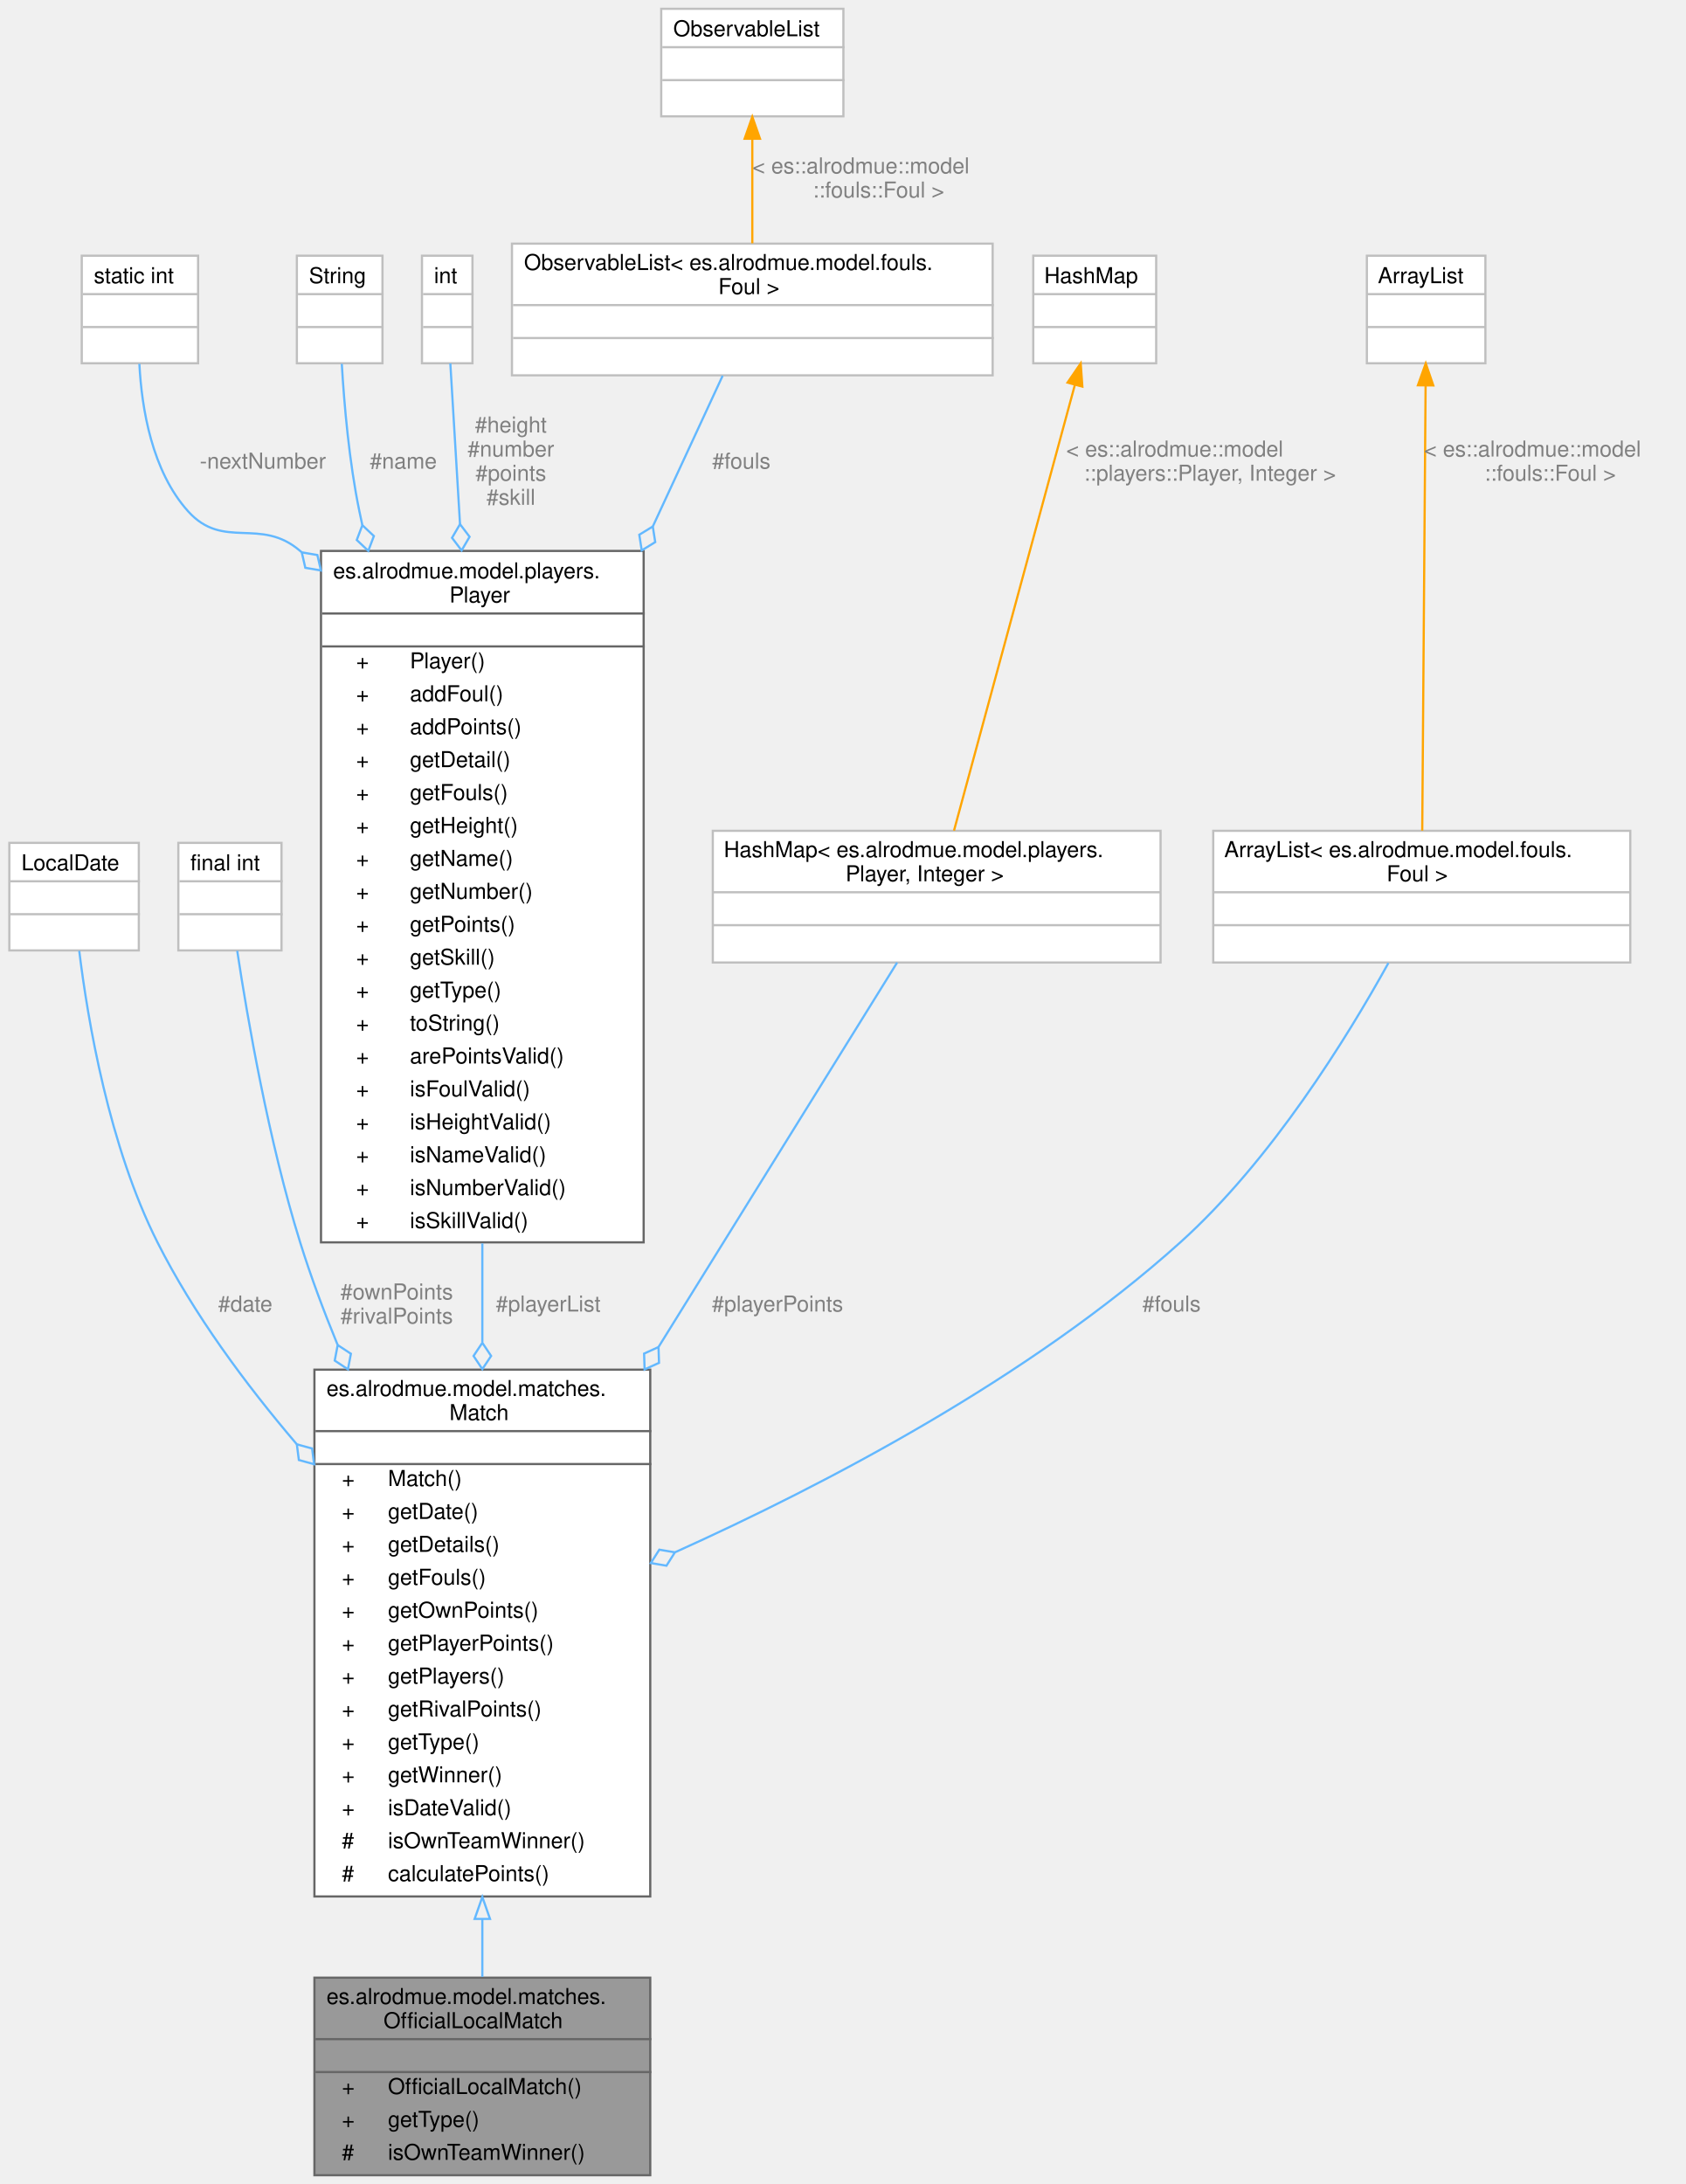
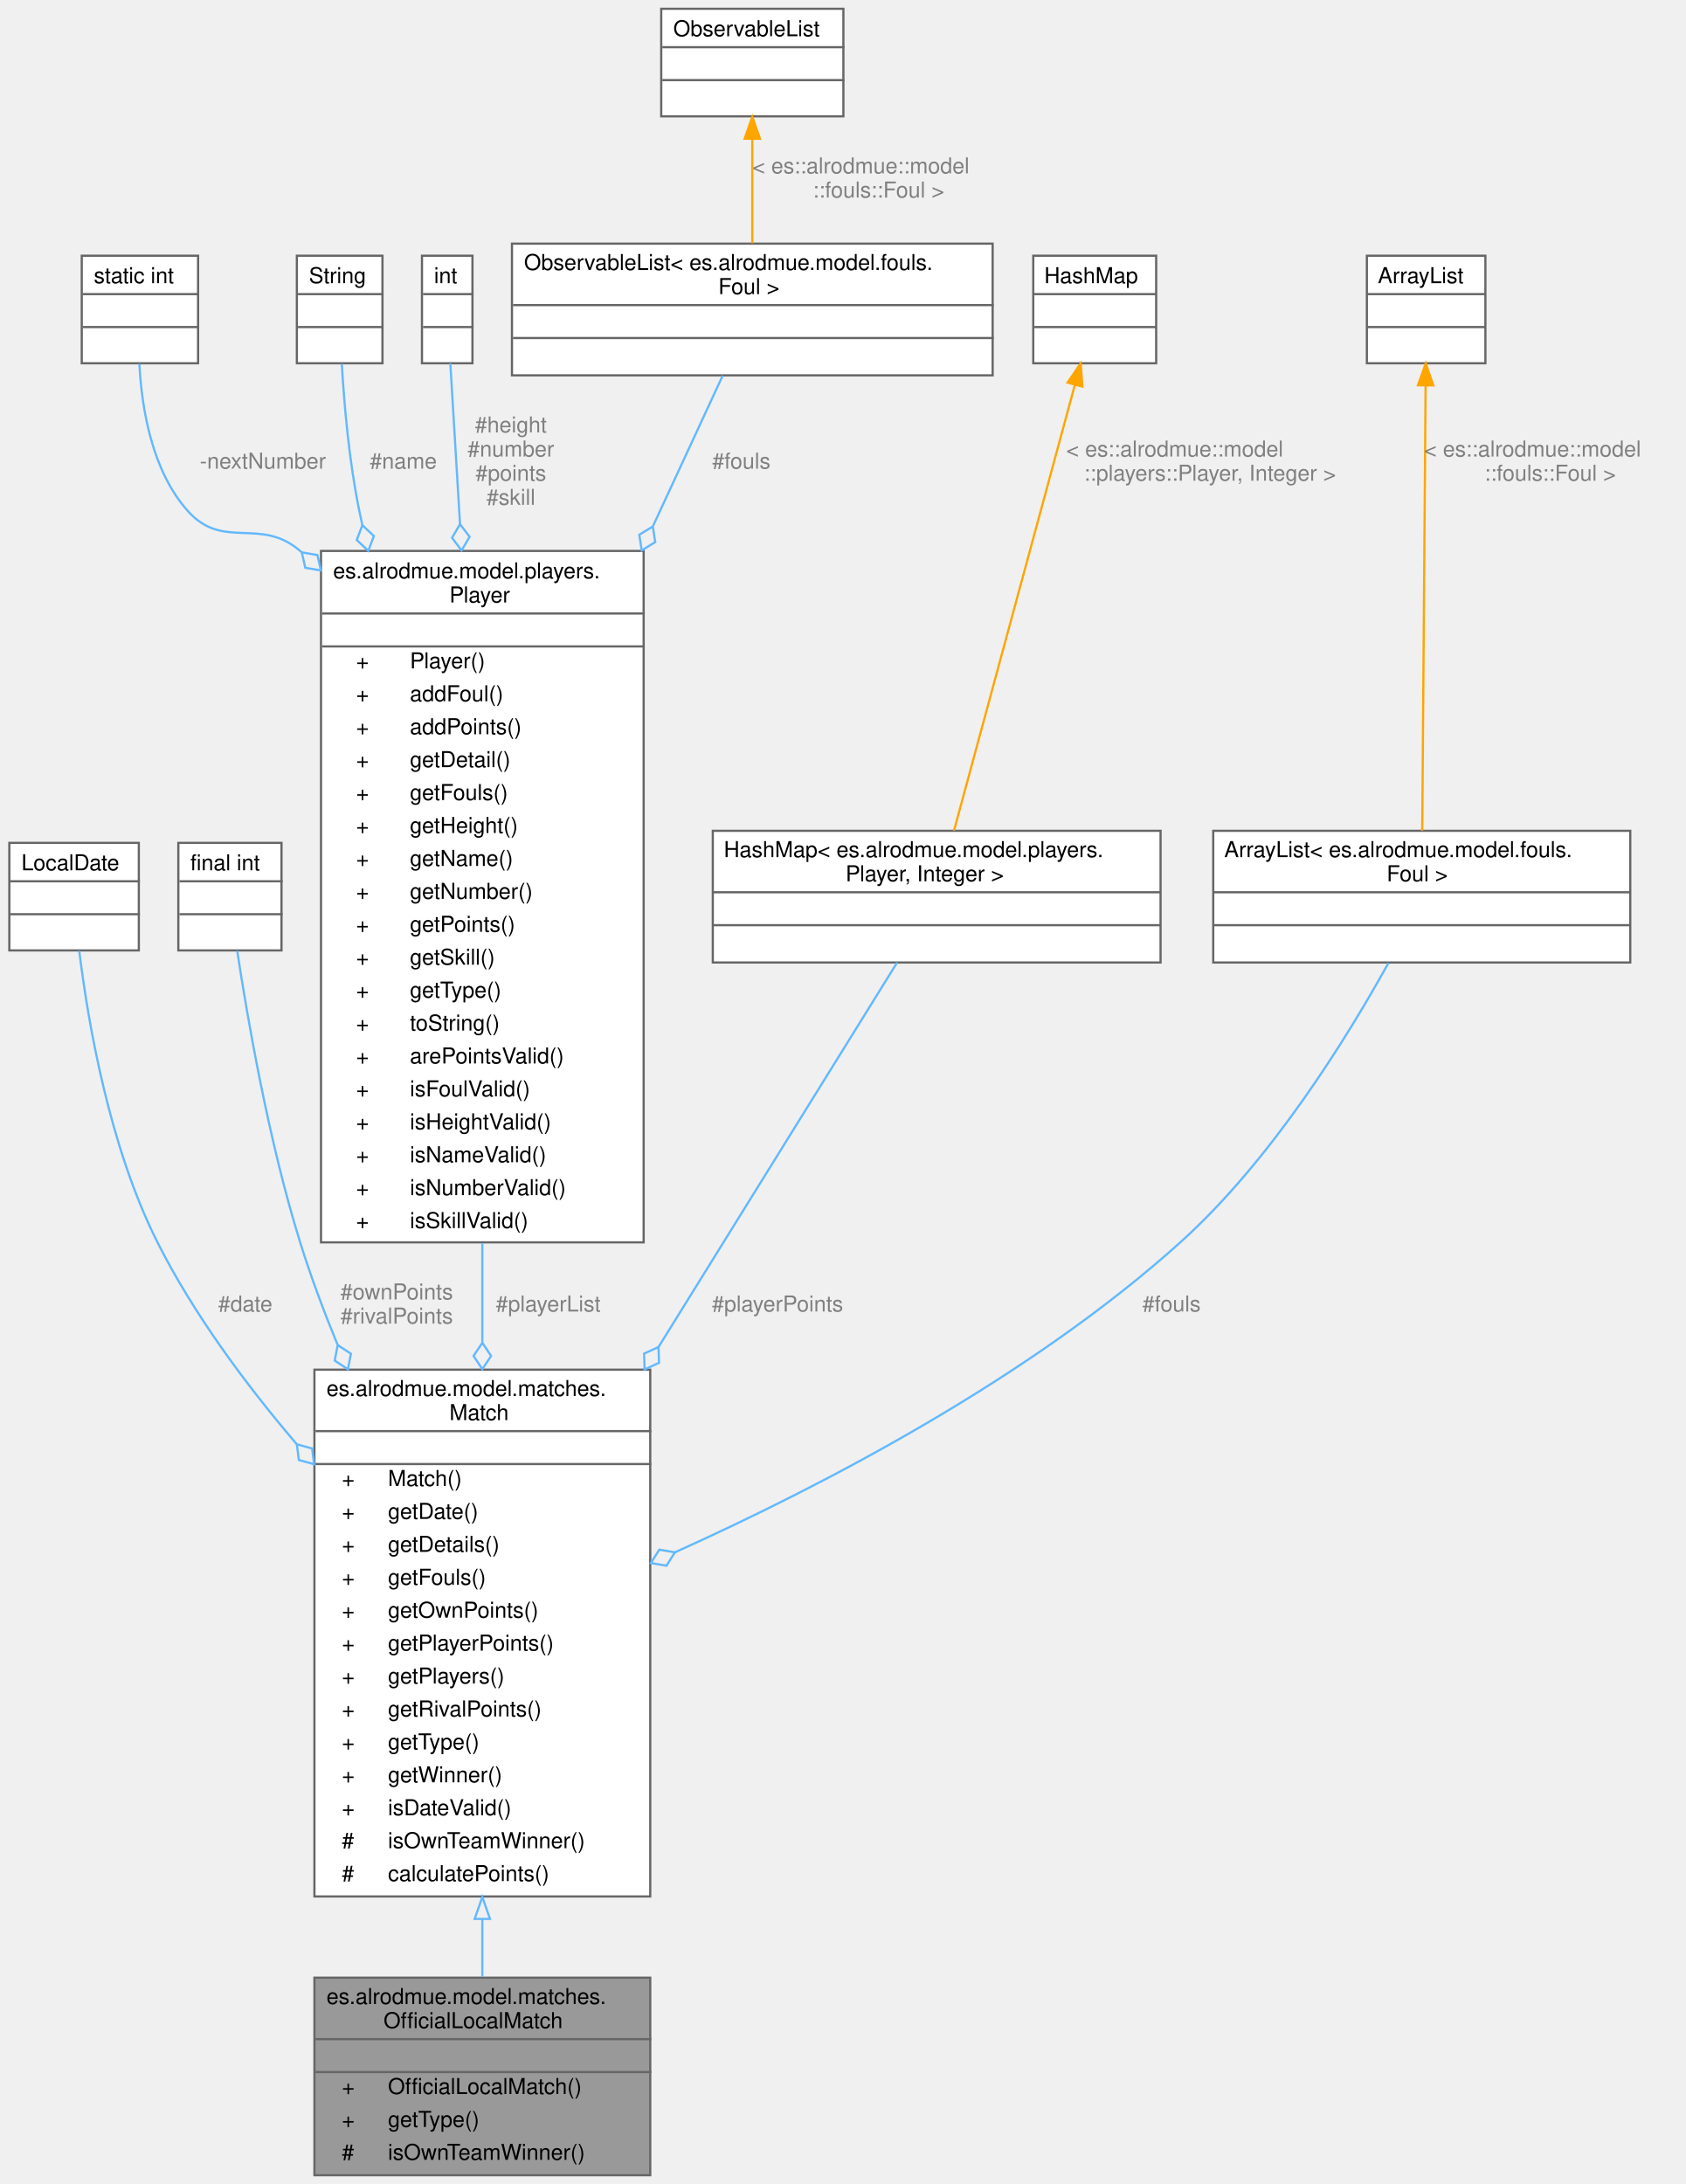
<svg xmlns="http://www.w3.org/2000/svg" xmlns:xlink="http://www.w3.org/1999/xlink" width="768pt" height="995pt" viewBox="0.00 0.00 767.50 995.00">
  <g id="graph0" class="graph" transform="scale(1 1) rotate(0) translate(4 991)">
    <g id="Node000001" class="node">
      <g id="a_Node000001">
        <a xlink:title=" ">
          <polygon fill="#999999" stroke="transparent" points="292,-90 139,-90 139,0 292,0 292,-90" />
          <text text-anchor="start" x="144.5" y="-78" font-family="Helvetica,sans-Serif" font-size="10.00">es.alrodmue.model.matches.</text>
          <text text-anchor="start" x="170.5" y="-67" font-family="Helvetica,sans-Serif" font-size="10.00">OfficialLocalMatch</text>
          <text text-anchor="start" x="214" y="-52" font-family="Helvetica,sans-Serif" font-size="10.00"> </text>
          <text text-anchor="start" x="151.5" y="-37" font-family="Helvetica,sans-Serif" font-size="10.00">+</text>
          <text text-anchor="start" x="172.5" y="-37" font-family="Helvetica,sans-Serif" font-size="10.00">OfficialLocalMatch()</text>
          <text text-anchor="start" x="151.5" y="-22" font-family="Helvetica,sans-Serif" font-size="10.00">+</text>
          <text text-anchor="start" x="172.5" y="-22" font-family="Helvetica,sans-Serif" font-size="10.00">getType()</text>
          <text text-anchor="start" x="151.5" y="-7" font-family="Helvetica,sans-Serif" font-size="10.00">#</text>
          <text text-anchor="start" x="172.5" y="-7" font-family="Helvetica,sans-Serif" font-size="10.00">isOwnTeamWinner()</text>
          <polygon fill="#666666" stroke="#666666" points="139.5,-62 139.5,-62 292.5,-62 292.5,-62 139.5,-62" />
          <polygon fill="#666666" stroke="#666666" points="139.5,-47 139.5,-47 292.5,-47 292.5,-47 139.5,-47" />
          <polygon fill="none" stroke="#666666" points="139,0 139,-90 292,-90 292,0 139,0" />
        </a>
      </g>
    </g>
    <g id="Node000002" class="node">
      <g id="a_Node000002">
        <a xlink:href="classes_1_1alrodmue_1_1model_1_1matches_1_1Match.xhtml" target="_top" xlink:title=" ">
          <polygon fill="white" stroke="transparent" points="292,-367 139,-367 139,-127 292,-127 292,-367" />
          <text text-anchor="start" x="144.5" y="-355" font-family="Helvetica,sans-Serif" font-size="10.00">es.alrodmue.model.matches.</text>
          <text text-anchor="start" x="200.5" y="-344" font-family="Helvetica,sans-Serif" font-size="10.00">Match</text>
          <text text-anchor="start" x="214" y="-329" font-family="Helvetica,sans-Serif" font-size="10.00"> </text>
          <text text-anchor="start" x="151.5" y="-314" font-family="Helvetica,sans-Serif" font-size="10.00">+</text>
          <text text-anchor="start" x="172.5" y="-314" font-family="Helvetica,sans-Serif" font-size="10.00">Match()</text>
          <text text-anchor="start" x="151.5" y="-299" font-family="Helvetica,sans-Serif" font-size="10.00">+</text>
          <text text-anchor="start" x="172.5" y="-299" font-family="Helvetica,sans-Serif" font-size="10.00">getDate()</text>
          <text text-anchor="start" x="151.5" y="-284" font-family="Helvetica,sans-Serif" font-size="10.00">+</text>
          <text text-anchor="start" x="172.5" y="-284" font-family="Helvetica,sans-Serif" font-size="10.00">getDetails()</text>
          <text text-anchor="start" x="151.5" y="-269" font-family="Helvetica,sans-Serif" font-size="10.00">+</text>
          <text text-anchor="start" x="172.5" y="-269" font-family="Helvetica,sans-Serif" font-size="10.00">getFouls()</text>
          <text text-anchor="start" x="151.5" y="-254" font-family="Helvetica,sans-Serif" font-size="10.00">+</text>
          <text text-anchor="start" x="172.5" y="-254" font-family="Helvetica,sans-Serif" font-size="10.00">getOwnPoints()</text>
          <text text-anchor="start" x="151.5" y="-239" font-family="Helvetica,sans-Serif" font-size="10.00">+</text>
          <text text-anchor="start" x="172.5" y="-239" font-family="Helvetica,sans-Serif" font-size="10.00">getPlayerPoints()</text>
          <text text-anchor="start" x="151.5" y="-224" font-family="Helvetica,sans-Serif" font-size="10.00">+</text>
          <text text-anchor="start" x="172.5" y="-224" font-family="Helvetica,sans-Serif" font-size="10.00">getPlayers()</text>
          <text text-anchor="start" x="151.5" y="-209" font-family="Helvetica,sans-Serif" font-size="10.00">+</text>
          <text text-anchor="start" x="172.5" y="-209" font-family="Helvetica,sans-Serif" font-size="10.00">getRivalPoints()</text>
          <text text-anchor="start" x="151.5" y="-194" font-family="Helvetica,sans-Serif" font-size="10.00">+</text>
          <text text-anchor="start" x="172.5" y="-194" font-family="Helvetica,sans-Serif" font-size="10.00">getType()</text>
          <text text-anchor="start" x="151.5" y="-179" font-family="Helvetica,sans-Serif" font-size="10.00">+</text>
          <text text-anchor="start" x="172.5" y="-179" font-family="Helvetica,sans-Serif" font-size="10.00">getWinner()</text>
          <text text-anchor="start" x="151.5" y="-164" font-family="Helvetica,sans-Serif" font-size="10.00">+</text>
          <text text-anchor="start" x="172.5" y="-164" font-family="Helvetica,sans-Serif" font-size="10.00">isDateValid()</text>
          <text text-anchor="start" x="151.5" y="-149" font-family="Helvetica,sans-Serif" font-size="10.00">#</text>
          <text text-anchor="start" x="172.5" y="-149" font-family="Helvetica,sans-Serif" font-size="10.00">isOwnTeamWinner()</text>
          <text text-anchor="start" x="151.5" y="-134" font-family="Helvetica,sans-Serif" font-size="10.00">#</text>
          <text text-anchor="start" x="172.5" y="-134" font-family="Helvetica,sans-Serif" font-size="10.00">calculatePoints()</text>
          <polygon fill="#666666" stroke="#666666" points="139.5,-339 139.5,-339 292.5,-339 292.5,-339 139.5,-339" />
          <polygon fill="#666666" stroke="#666666" points="139.5,-324 139.5,-324 292.5,-324 292.5,-324 139.5,-324" />
          <polygon fill="none" stroke="#666666" points="139,-127 139,-367 292,-367 292,-127 139,-127" />
        </a>
      </g>
    </g>
    <g id="edge1_Node000001_Node000002" class="edge">
      <g id="a_edge1_Node000001_Node000002">
        <a xlink:title=" ">
          <path fill="none" stroke="#63b8ff" d="M215.5,-116.62C215.5,-107.37 215.5,-98.5 215.5,-90.35" />
          <polygon fill="none" stroke="#63b8ff" points="212,-116.77 215.5,-126.77 219,-116.77 212,-116.77" />
        </a>
      </g>
    </g>
    <g id="Node000003" class="node">
      <g id="a_Node000003">
        <a xlink:title=" ">
          <polygon fill="white" stroke="transparent" points="59,-607 0,-607 0,-558 59,-558 59,-607" />
          <text text-anchor="start" x="5.5" y="-594.5" font-family="Helvetica,sans-Serif" font-size="10.00">LocalDate</text>
          <text text-anchor="start" x="28" y="-579.5" font-family="Helvetica,sans-Serif" font-size="10.00"> </text>
          <text text-anchor="start" x="28" y="-564.5" font-family="Helvetica,sans-Serif" font-size="10.00"> </text>
-           <polygon fill="#bfbfbf" stroke="#bfbfbf" points="0.5,-589.5 0.5,-589.5 59.5,-589.5 59.5,-589.5 0.5,-589.5" />
-           <polygon fill="#bfbfbf" stroke="#bfbfbf" points="0.5,-574.5 0.5,-574.5 59.5,-574.5 59.5,-574.5 0.5,-574.5" />
-           <polygon fill="none" stroke="#bfbfbf" points="0,-558 0,-607 59,-607 59,-558 0,-558" />
+           <polygon fill="#666666" stroke="#666666" points="0.5,-589.5 0.5,-589.5 59.5,-589.5 59.5,-589.5 0.5,-589.5" />
+           <polygon fill="#666666" stroke="#666666" points="0.5,-574.5 0.5,-574.5 59.5,-574.5 59.5,-574.5 0.5,-574.5" />
+           <polygon fill="none" stroke="#666666" points="0,-558 0,-607 59,-607 59,-558 0,-558" />
        </a>
      </g>
    </g>
    <g id="edge2_Node000002_Node000003" class="edge">
      <g id="a_edge2_Node000002_Node000003">
        <a xlink:title=" ">
          <path fill="none" stroke="#63b8ff" d="M31.85,-557.8C35.74,-526.1 45.4,-468.81 67.5,-425 83.95,-392.39 107.47,-360.55 130.92,-333.07" />
          <polygon fill="none" stroke="#63b8ff" points="130.99,-332.99 131.91,-325.84 138.86,-323.93 137.95,-331.08 130.99,-332.99" />
        </a>
      </g>
      <text text-anchor="middle" x="107.5" y="-393.5" font-family="Helvetica,sans-Serif" font-size="10.00" fill="grey"> #date</text>
    </g>
    <g id="Node000004" class="node">
      <g id="a_Node000004">
        <a xlink:title=" ">
          <polygon fill="white" stroke="transparent" points="124,-607 77,-607 77,-558 124,-558 124,-607" />
          <text text-anchor="start" x="82.5" y="-594.5" font-family="Helvetica,sans-Serif" font-size="10.00">final int</text>
          <text text-anchor="start" x="99" y="-579.5" font-family="Helvetica,sans-Serif" font-size="10.00"> </text>
          <text text-anchor="start" x="99" y="-564.5" font-family="Helvetica,sans-Serif" font-size="10.00"> </text>
-           <polygon fill="#bfbfbf" stroke="#bfbfbf" points="77.5,-589.5 77.5,-589.5 124.5,-589.5 124.5,-589.5 77.5,-589.5" />
-           <polygon fill="#bfbfbf" stroke="#bfbfbf" points="77.5,-574.5 77.5,-574.5 124.5,-574.5 124.5,-574.5 77.5,-574.5" />
-           <polygon fill="none" stroke="#bfbfbf" points="77,-558 77,-607 124,-607 124,-558 77,-558" />
+           <polygon fill="#666666" stroke="#666666" points="77.5,-589.5 77.5,-589.5 124.5,-589.5 124.5,-589.5 77.5,-589.5" />
+           <polygon fill="#666666" stroke="#666666" points="77.5,-574.5 77.5,-574.5 124.5,-574.5 124.5,-574.5 77.5,-574.5" />
+           <polygon fill="none" stroke="#666666" points="77,-558 77,-607 124,-607 124,-558 77,-558" />
        </a>
      </g>
    </g>
    <g id="edge3_Node000002_Node000004" class="edge">
      <g id="a_edge3_Node000002_Node000004">
        <a xlink:title=" ">
          <path fill="none" stroke="#63b8ff" d="M103.83,-557.8C108.53,-526.81 118.16,-471.07 132.5,-425 137.29,-409.61 143.16,-393.85 149.54,-378.37" />
          <polygon fill="none" stroke="#63b8ff" points="149.6,-378.22 148.25,-371.14 154.27,-367.16 155.62,-374.25 149.6,-378.22" />
        </a>
      </g>
      <text text-anchor="middle" x="176.5" y="-399" font-family="Helvetica,sans-Serif" font-size="10.00" fill="grey"> #ownPoints</text>
      <text text-anchor="middle" x="176.5" y="-388" font-family="Helvetica,sans-Serif" font-size="10.00" fill="grey">#rivalPoints</text>
    </g>
    <g id="Node000005" class="node">
      <g id="a_Node000005">
        <a xlink:href="classes_1_1alrodmue_1_1model_1_1players_1_1Player.xhtml" target="_top" xlink:title=" ">
          <polygon fill="white" stroke="transparent" points="289,-740 142,-740 142,-425 289,-425 289,-740" />
          <text text-anchor="start" x="147.5" y="-727.5" font-family="Helvetica,sans-Serif" font-size="10.00">es.alrodmue.model.players.</text>
          <text text-anchor="start" x="200.5" y="-716.5" font-family="Helvetica,sans-Serif" font-size="10.00">Player</text>
          <text text-anchor="start" x="214" y="-701.5" font-family="Helvetica,sans-Serif" font-size="10.00"> </text>
          <text text-anchor="start" x="158" y="-686.5" font-family="Helvetica,sans-Serif" font-size="10.00">+</text>
          <text text-anchor="start" x="182.5" y="-686.5" font-family="Helvetica,sans-Serif" font-size="10.00">Player()</text>
          <text text-anchor="start" x="158" y="-671.5" font-family="Helvetica,sans-Serif" font-size="10.00">+</text>
          <text text-anchor="start" x="182.5" y="-671.5" font-family="Helvetica,sans-Serif" font-size="10.00">addFoul()</text>
          <text text-anchor="start" x="158" y="-656.5" font-family="Helvetica,sans-Serif" font-size="10.00">+</text>
          <text text-anchor="start" x="182.5" y="-656.5" font-family="Helvetica,sans-Serif" font-size="10.00">addPoints()</text>
          <text text-anchor="start" x="158" y="-641.5" font-family="Helvetica,sans-Serif" font-size="10.00">+</text>
          <text text-anchor="start" x="182.5" y="-641.5" font-family="Helvetica,sans-Serif" font-size="10.00">getDetail()</text>
          <text text-anchor="start" x="158" y="-626.5" font-family="Helvetica,sans-Serif" font-size="10.00">+</text>
          <text text-anchor="start" x="182.5" y="-626.5" font-family="Helvetica,sans-Serif" font-size="10.00">getFouls()</text>
          <text text-anchor="start" x="158" y="-611.5" font-family="Helvetica,sans-Serif" font-size="10.00">+</text>
          <text text-anchor="start" x="182.5" y="-611.5" font-family="Helvetica,sans-Serif" font-size="10.00">getHeight()</text>
          <text text-anchor="start" x="158" y="-596.5" font-family="Helvetica,sans-Serif" font-size="10.00">+</text>
          <text text-anchor="start" x="182.5" y="-596.5" font-family="Helvetica,sans-Serif" font-size="10.00">getName()</text>
          <text text-anchor="start" x="158" y="-581.5" font-family="Helvetica,sans-Serif" font-size="10.00">+</text>
          <text text-anchor="start" x="182.5" y="-581.5" font-family="Helvetica,sans-Serif" font-size="10.00">getNumber()</text>
          <text text-anchor="start" x="158" y="-566.5" font-family="Helvetica,sans-Serif" font-size="10.00">+</text>
          <text text-anchor="start" x="182.5" y="-566.5" font-family="Helvetica,sans-Serif" font-size="10.00">getPoints()</text>
          <text text-anchor="start" x="158" y="-551.5" font-family="Helvetica,sans-Serif" font-size="10.00">+</text>
          <text text-anchor="start" x="182.5" y="-551.5" font-family="Helvetica,sans-Serif" font-size="10.00">getSkill()</text>
          <text text-anchor="start" x="158" y="-536.5" font-family="Helvetica,sans-Serif" font-size="10.00">+</text>
          <text text-anchor="start" x="182.5" y="-536.5" font-family="Helvetica,sans-Serif" font-size="10.00">getType()</text>
          <text text-anchor="start" x="158" y="-521.5" font-family="Helvetica,sans-Serif" font-size="10.00">+</text>
          <text text-anchor="start" x="182.5" y="-521.5" font-family="Helvetica,sans-Serif" font-size="10.00">toString()</text>
          <text text-anchor="start" x="158" y="-506.5" font-family="Helvetica,sans-Serif" font-size="10.00">+</text>
          <text text-anchor="start" x="182.5" y="-506.5" font-family="Helvetica,sans-Serif" font-size="10.00">arePointsValid()</text>
          <text text-anchor="start" x="158" y="-491.5" font-family="Helvetica,sans-Serif" font-size="10.00">+</text>
          <text text-anchor="start" x="182.5" y="-491.5" font-family="Helvetica,sans-Serif" font-size="10.00">isFoulValid()</text>
          <text text-anchor="start" x="158" y="-476.5" font-family="Helvetica,sans-Serif" font-size="10.00">+</text>
          <text text-anchor="start" x="182.5" y="-476.5" font-family="Helvetica,sans-Serif" font-size="10.00">isHeightValid()</text>
          <text text-anchor="start" x="158" y="-461.5" font-family="Helvetica,sans-Serif" font-size="10.00">+</text>
          <text text-anchor="start" x="182.5" y="-461.5" font-family="Helvetica,sans-Serif" font-size="10.00">isNameValid()</text>
          <text text-anchor="start" x="158" y="-446.5" font-family="Helvetica,sans-Serif" font-size="10.00">+</text>
          <text text-anchor="start" x="182.5" y="-446.5" font-family="Helvetica,sans-Serif" font-size="10.00">isNumberValid()</text>
          <text text-anchor="start" x="158" y="-431.5" font-family="Helvetica,sans-Serif" font-size="10.00">+</text>
          <text text-anchor="start" x="182.5" y="-431.5" font-family="Helvetica,sans-Serif" font-size="10.00">isSkillValid()</text>
          <polygon fill="#666666" stroke="#666666" points="142.5,-711.5 142.5,-711.5 289.5,-711.5 289.5,-711.5 142.5,-711.5" />
          <polygon fill="#666666" stroke="#666666" points="142.5,-696.5 142.5,-696.5 289.5,-696.5 289.5,-696.5 142.5,-696.5" />
          <polygon fill="none" stroke="#666666" points="142,-425 142,-740 289,-740 289,-425 142,-425" />
        </a>
      </g>
    </g>
    <g id="edge4_Node000002_Node000005" class="edge">
      <g id="a_edge4_Node000002_Node000005">
        <a xlink:title=" ">
          <path fill="none" stroke="#63b8ff" d="M215.5,-424.52C215.5,-409.47 215.5,-394.32 215.5,-379.55" />
          <polygon fill="none" stroke="#63b8ff" points="215.5,-379.25 211.5,-373.25 215.5,-367.25 219.5,-373.25 215.5,-379.25" />
        </a>
      </g>
      <text text-anchor="middle" x="245.5" y="-393.5" font-family="Helvetica,sans-Serif" font-size="10.00" fill="grey"> #playerList</text>
    </g>
    <g id="Node000006" class="node">
      <g id="a_Node000006">
        <a xlink:title=" ">
          <polygon fill="white" stroke="transparent" points="86,-874.5 33,-874.5 33,-825.5 86,-825.5 86,-874.5" />
          <text text-anchor="start" x="38.5" y="-862" font-family="Helvetica,sans-Serif" font-size="10.00">static int</text>
          <text text-anchor="start" x="58" y="-847" font-family="Helvetica,sans-Serif" font-size="10.00"> </text>
          <text text-anchor="start" x="58" y="-832" font-family="Helvetica,sans-Serif" font-size="10.00"> </text>
-           <polygon fill="#bfbfbf" stroke="#bfbfbf" points="33.5,-857 33.5,-857 86.5,-857 86.5,-857 33.5,-857" />
-           <polygon fill="#bfbfbf" stroke="#bfbfbf" points="33.5,-842 33.5,-842 86.5,-842 86.5,-842 33.5,-842" />
-           <polygon fill="none" stroke="#bfbfbf" points="33,-825.5 33,-874.5 86,-874.5 86,-825.5 33,-825.5" />
+           <polygon fill="#666666" stroke="#666666" points="33.5,-857 33.5,-857 86.5,-857 86.5,-857 33.5,-857" />
+           <polygon fill="#666666" stroke="#666666" points="33.5,-842 33.5,-842 86.5,-842 86.5,-842 33.5,-842" />
+           <polygon fill="none" stroke="#666666" points="33,-825.5 33,-874.5 86,-874.5 86,-825.5 33,-825.5" />
        </a>
      </g>
    </g>
    <g id="edge5_Node000005_Node000006" class="edge">
      <g id="a_edge5_Node000005_Node000006">
        <a xlink:title=" ">
          <path fill="none" stroke="#63b8ff" d="M59.25,-825.23C60.29,-804.98 64.94,-776.34 81.5,-758 97.61,-740.16 114.29,-755.69 132.5,-740 132.7,-739.82 132.91,-739.65 133.11,-739.47" />
          <polygon fill="none" stroke="#63b8ff" points="133.24,-739.35 134.85,-732.32 141.96,-731.11 140.35,-738.14 133.24,-739.35" />
        </a>
      </g>
      <text text-anchor="middle" x="115.5" y="-777.5" font-family="Helvetica,sans-Serif" font-size="10.00" fill="grey"> -nextNumber</text>
    </g>
    <g id="Node000007" class="node">
      <g id="a_Node000007">
        <a xlink:title=" ">
          <polygon fill="white" stroke="transparent" points="170,-874.5 131,-874.5 131,-825.5 170,-825.5 170,-874.5" />
          <text text-anchor="start" x="136.5" y="-862" font-family="Helvetica,sans-Serif" font-size="10.00">String</text>
          <text text-anchor="start" x="149" y="-847" font-family="Helvetica,sans-Serif" font-size="10.00"> </text>
          <text text-anchor="start" x="149" y="-832" font-family="Helvetica,sans-Serif" font-size="10.00"> </text>
-           <polygon fill="#bfbfbf" stroke="#bfbfbf" points="131.5,-857 131.5,-857 170.5,-857 170.5,-857 131.5,-857" />
-           <polygon fill="#bfbfbf" stroke="#bfbfbf" points="131.5,-842 131.5,-842 170.5,-842 170.5,-842 131.5,-842" />
-           <polygon fill="none" stroke="#bfbfbf" points="131,-825.5 131,-874.5 170,-874.5 170,-825.5 131,-825.5" />
+           <polygon fill="#666666" stroke="#666666" points="131.5,-857 131.5,-857 170.5,-857 170.5,-857 131.5,-857" />
+           <polygon fill="#666666" stroke="#666666" points="131.5,-842 131.5,-842 170.5,-842 170.5,-842 131.5,-842" />
+           <polygon fill="none" stroke="#666666" points="131,-825.5 131,-874.5 170,-874.5 170,-825.5 131,-825.5" />
        </a>
      </g>
    </g>
    <g id="edge6_Node000005_Node000007" class="edge">
      <g id="a_edge6_Node000005_Node000007">
        <a xlink:title=" ">
          <path fill="none" stroke="#63b8ff" d="M151.47,-825.22C152.56,-806.74 154.82,-780.54 159.5,-758 159.92,-755.97 160.36,-753.92 160.81,-751.87" />
          <polygon fill="none" stroke="#63b8ff" points="160.84,-751.73 158.29,-744.99 163.54,-740.04 166.09,-746.78 160.84,-751.73" />
        </a>
      </g>
      <text text-anchor="middle" x="179.5" y="-777.5" font-family="Helvetica,sans-Serif" font-size="10.00" fill="grey"> #name</text>
    </g>
    <g id="Node000008" class="node">
      <g id="a_Node000008">
        <a xlink:title=" ">
          <polygon fill="white" stroke="transparent" points="211,-874.5 188,-874.5 188,-825.5 211,-825.5 211,-874.5" />
          <text text-anchor="start" x="193.5" y="-862" font-family="Helvetica,sans-Serif" font-size="10.00">int</text>
          <text text-anchor="start" x="198" y="-847" font-family="Helvetica,sans-Serif" font-size="10.00"> </text>
          <text text-anchor="start" x="198" y="-832" font-family="Helvetica,sans-Serif" font-size="10.00"> </text>
-           <polygon fill="#bfbfbf" stroke="#bfbfbf" points="188.5,-857 188.5,-857 211.5,-857 211.5,-857 188.5,-857" />
-           <polygon fill="#bfbfbf" stroke="#bfbfbf" points="188.5,-842 188.5,-842 211.5,-842 211.5,-842 188.5,-842" />
-           <polygon fill="none" stroke="#bfbfbf" points="188,-825.5 188,-874.5 211,-874.5 211,-825.5 188,-825.5" />
+           <polygon fill="#666666" stroke="#666666" points="188.5,-857 188.5,-857 211.5,-857 211.5,-857 188.5,-857" />
+           <polygon fill="#666666" stroke="#666666" points="188.5,-842 188.5,-842 211.5,-842 211.5,-842 188.5,-842" />
+           <polygon fill="none" stroke="#666666" points="188,-825.5 188,-874.5 211,-874.5 211,-825.5 188,-825.5" />
        </a>
      </g>
    </g>
    <g id="edge7_Node000005_Node000008" class="edge">
      <g id="a_edge7_Node000005_Node000008">
        <a xlink:title=" ">
          <path fill="none" stroke="#63b8ff" d="M200.92,-825.44C202,-807.54 203.59,-781.13 205.33,-752.27" />
          <polygon fill="none" stroke="#63b8ff" points="205.33,-752.2 201.7,-745.97 206.06,-740.22 209.69,-746.45 205.33,-752.2" />
        </a>
      </g>
      <text text-anchor="middle" x="228.5" y="-794" font-family="Helvetica,sans-Serif" font-size="10.00" fill="grey"> #height</text>
      <text text-anchor="middle" x="228.5" y="-783" font-family="Helvetica,sans-Serif" font-size="10.00" fill="grey">#number</text>
      <text text-anchor="middle" x="228.5" y="-772" font-family="Helvetica,sans-Serif" font-size="10.00" fill="grey">#points</text>
      <text text-anchor="middle" x="228.5" y="-761" font-family="Helvetica,sans-Serif" font-size="10.00" fill="grey">#skill</text>
    </g>
    <g id="Node000009" class="node">
      <g id="a_Node000009">
        <a xlink:title=" ">
          <polygon fill="white" stroke="transparent" points="448,-880 229,-880 229,-820 448,-820 448,-880" />
          <text text-anchor="start" x="234.5" y="-868" font-family="Helvetica,sans-Serif" font-size="10.00">ObservableList&lt; es.alrodmue.model.fouls.</text>
          <text text-anchor="start" x="323" y="-857" font-family="Helvetica,sans-Serif" font-size="10.00">Foul &gt;</text>
          <text text-anchor="start" x="337" y="-842" font-family="Helvetica,sans-Serif" font-size="10.00"> </text>
          <text text-anchor="start" x="337" y="-827" font-family="Helvetica,sans-Serif" font-size="10.00"> </text>
-           <polygon fill="#bfbfbf" stroke="#bfbfbf" points="229.5,-852 229.5,-852 448.5,-852 448.5,-852 229.5,-852" />
-           <polygon fill="#bfbfbf" stroke="#bfbfbf" points="229.5,-837 229.5,-837 448.5,-837 448.5,-837 229.5,-837" />
-           <polygon fill="none" stroke="#bfbfbf" points="229,-820 229,-880 448,-880 448,-820 229,-820" />
+           <polygon fill="#666666" stroke="#666666" points="229.5,-852 229.5,-852 448.5,-852 448.5,-852 229.5,-852" />
+           <polygon fill="#666666" stroke="#666666" points="229.5,-837 229.5,-837 448.5,-837 448.5,-837 229.5,-837" />
+           <polygon fill="none" stroke="#666666" points="229,-820 229,-880 448,-880 448,-820 229,-820" />
        </a>
      </g>
    </g>
    <g id="edge8_Node000005_Node000009" class="edge">
      <g id="a_edge8_Node000005_Node000009">
        <a xlink:title=" ">
          <path fill="none" stroke="#63b8ff" d="M324.99,-819.83C316.73,-802.01 305.43,-777.62 293.22,-751.25" />
          <polygon fill="none" stroke="#63b8ff" points="293.16,-751.14 287.01,-747.38 288.12,-740.25 294.27,-744.02 293.16,-751.14" />
        </a>
      </g>
      <text text-anchor="middle" x="333.5" y="-777.5" font-family="Helvetica,sans-Serif" font-size="10.00" fill="grey"> #fouls</text>
    </g>
    <g id="Node000010" class="node">
      <g id="a_Node000010">
        <a xlink:title=" ">
          <polygon fill="white" stroke="transparent" points="380,-987 297,-987 297,-938 380,-938 380,-987" />
          <text text-anchor="start" x="302.5" y="-974.5" font-family="Helvetica,sans-Serif" font-size="10.00">ObservableList</text>
          <text text-anchor="start" x="337" y="-959.5" font-family="Helvetica,sans-Serif" font-size="10.00"> </text>
          <text text-anchor="start" x="337" y="-944.5" font-family="Helvetica,sans-Serif" font-size="10.00"> </text>
-           <polygon fill="#bfbfbf" stroke="#bfbfbf" points="297.5,-969.5 297.5,-969.5 380.5,-969.5 380.5,-969.5 297.5,-969.5" />
-           <polygon fill="#bfbfbf" stroke="#bfbfbf" points="297.5,-954.5 297.5,-954.5 380.5,-954.5 380.5,-954.5 297.5,-954.5" />
-           <polygon fill="none" stroke="#bfbfbf" points="297,-938 297,-987 380,-987 380,-938 297,-938" />
+           <polygon fill="#666666" stroke="#666666" points="297.5,-969.5 297.5,-969.5 380.5,-969.5 380.5,-969.5 297.5,-969.5" />
+           <polygon fill="#666666" stroke="#666666" points="297.5,-954.5 297.5,-954.5 380.5,-954.5 380.5,-954.5 297.5,-954.5" />
+           <polygon fill="none" stroke="#666666" points="297,-938 297,-987 380,-987 380,-938 297,-938" />
        </a>
      </g>
    </g>
    <g id="edge9_Node000009_Node000010" class="edge">
      <g id="a_edge9_Node000009_Node000010">
        <a xlink:title=" ">
          <path fill="none" stroke="orange" d="M338.5,-927.75C338.5,-912.56 338.5,-894.79 338.5,-880.17" />
          <polygon fill="orange" stroke="orange" points="335,-927.79 338.5,-937.79 342,-927.8 335,-927.79" />
        </a>
      </g>
      <text text-anchor="start" x="338.5" y="-912" font-family="Helvetica,sans-Serif" font-size="10.00" fill="grey"> &lt; es::alrodmue::model</text>
      <text text-anchor="middle" x="396" y="-901" font-family="Helvetica,sans-Serif" font-size="10.00" fill="grey">::fouls::Foul &gt;</text>
    </g>
    <g id="Node000011" class="node">
      <g id="a_Node000011">
        <a xlink:title=" ">
          <polygon fill="white" stroke="transparent" points="524.5,-612.5 320.5,-612.5 320.5,-552.5 524.5,-552.5 524.5,-612.5" />
          <text text-anchor="start" x="325.5" y="-600.5" font-family="Helvetica,sans-Serif" font-size="10.00">HashMap&lt; es.alrodmue.model.players.</text>
          <text text-anchor="start" x="381" y="-589.5" font-family="Helvetica,sans-Serif" font-size="10.00">Player, Integer &gt;</text>
          <text text-anchor="start" x="420.5" y="-574.5" font-family="Helvetica,sans-Serif" font-size="10.00"> </text>
          <text text-anchor="start" x="420.5" y="-559.5" font-family="Helvetica,sans-Serif" font-size="10.00"> </text>
-           <polygon fill="#bfbfbf" stroke="#bfbfbf" points="320.5,-584.5 320.5,-584.5 524.5,-584.5 524.5,-584.5 320.5,-584.5" />
-           <polygon fill="#bfbfbf" stroke="#bfbfbf" points="320.5,-569.5 320.5,-569.5 524.5,-569.5 524.5,-569.5 320.5,-569.5" />
-           <polygon fill="none" stroke="#bfbfbf" points="320.5,-552.5 320.5,-612.5 524.5,-612.5 524.5,-552.5 320.5,-552.5" />
+           <polygon fill="#666666" stroke="#666666" points="320.5,-584.5 320.5,-584.5 524.5,-584.5 524.5,-584.5 320.5,-584.5" />
+           <polygon fill="#666666" stroke="#666666" points="320.5,-569.5 320.5,-569.5 524.5,-569.5 524.5,-569.5 320.5,-569.5" />
+           <polygon fill="none" stroke="#666666" points="320.5,-552.5 320.5,-612.5 524.5,-612.5 524.5,-552.5 320.5,-552.5" />
        </a>
      </g>
    </g>
    <g id="edge10_Node000002_Node000011" class="edge">
      <g id="a_edge10_Node000002_Node000011">
        <a xlink:title=" ">
          <path fill="none" stroke="#63b8ff" d="M404.49,-552.49C380.26,-513.45 335.6,-441.5 295.78,-377.34" />
          <polygon fill="none" stroke="#63b8ff" points="295.76,-377.31 289.2,-374.32 289.43,-367.12 296,-370.1 295.76,-377.31" />
        </a>
      </g>
      <text text-anchor="middle" x="350" y="-393.5" font-family="Helvetica,sans-Serif" font-size="10.00" fill="grey"> #playerPoints</text>
    </g>
    <g id="Node000012" class="node">
      <g id="a_Node000012">
        <a xlink:title=" ">
          <polygon fill="white" stroke="transparent" points="522.5,-874.5 466.5,-874.5 466.5,-825.5 522.5,-825.5 522.5,-874.5" />
          <text text-anchor="start" x="471.5" y="-862" font-family="Helvetica,sans-Serif" font-size="10.00">HashMap</text>
          <text text-anchor="start" x="492.5" y="-847" font-family="Helvetica,sans-Serif" font-size="10.00"> </text>
          <text text-anchor="start" x="492.5" y="-832" font-family="Helvetica,sans-Serif" font-size="10.00"> </text>
-           <polygon fill="#bfbfbf" stroke="#bfbfbf" points="466.5,-857 466.5,-857 522.5,-857 522.5,-857 466.5,-857" />
-           <polygon fill="#bfbfbf" stroke="#bfbfbf" points="466.5,-842 466.5,-842 522.5,-842 522.5,-842 466.5,-842" />
-           <polygon fill="none" stroke="#bfbfbf" points="466.5,-825.5 466.5,-874.5 522.5,-874.5 522.5,-825.5 466.5,-825.5" />
+           <polygon fill="#666666" stroke="#666666" points="466.5,-857 466.5,-857 522.5,-857 522.5,-857 466.5,-857" />
+           <polygon fill="#666666" stroke="#666666" points="466.5,-842 466.5,-842 522.5,-842 522.5,-842 466.5,-842" />
+           <polygon fill="none" stroke="#666666" points="466.5,-825.5 466.5,-874.5 522.5,-874.5 522.5,-825.5 466.5,-825.5" />
        </a>
      </g>
    </g>
    <g id="edge11_Node000011_Node000012" class="edge">
      <g id="a_edge11_Node000011_Node000012">
        <a xlink:title=" ">
          <path fill="none" stroke="orange" d="M485.45,-815.62C471.22,-763.15 443.86,-662.25 430.39,-612.58" />
          <polygon fill="orange" stroke="orange" points="482.12,-816.7 488.11,-825.44 488.87,-814.87 482.12,-816.7" />
        </a>
      </g>
      <text text-anchor="start" x="481.5" y="-783" font-family="Helvetica,sans-Serif" font-size="10.00" fill="grey"> &lt; es::alrodmue::model</text>
      <text text-anchor="middle" x="547" y="-772" font-family="Helvetica,sans-Serif" font-size="10.00" fill="grey">::players::Player, Integer &gt;</text>
    </g>
    <g id="Node000013" class="node">
      <g id="a_Node000013">
        <a xlink:title=" ">
          <polygon fill="white" stroke="transparent" points="738.5,-612.5 548.5,-612.5 548.5,-552.5 738.5,-552.5 738.5,-612.5" />
          <text text-anchor="start" x="553.5" y="-600.5" font-family="Helvetica,sans-Serif" font-size="10.00">ArrayList&lt; es.alrodmue.model.fouls.</text>
          <text text-anchor="start" x="627.5" y="-589.5" font-family="Helvetica,sans-Serif" font-size="10.00">Foul &gt;</text>
          <text text-anchor="start" x="641.5" y="-574.5" font-family="Helvetica,sans-Serif" font-size="10.00"> </text>
          <text text-anchor="start" x="641.5" y="-559.5" font-family="Helvetica,sans-Serif" font-size="10.00"> </text>
-           <polygon fill="#bfbfbf" stroke="#bfbfbf" points="548.5,-584.5 548.5,-584.5 738.5,-584.5 738.5,-584.5 548.5,-584.5" />
-           <polygon fill="#bfbfbf" stroke="#bfbfbf" points="548.5,-569.5 548.5,-569.5 738.5,-569.5 738.5,-569.5 548.5,-569.5" />
-           <polygon fill="none" stroke="#bfbfbf" points="548.5,-552.5 548.5,-612.5 738.5,-612.5 738.5,-552.5 548.5,-552.5" />
+           <polygon fill="#666666" stroke="#666666" points="548.5,-584.5 548.5,-584.5 738.5,-584.5 738.5,-584.5 548.5,-584.5" />
+           <polygon fill="#666666" stroke="#666666" points="548.5,-569.5 548.5,-569.5 738.5,-569.5 738.5,-569.5 548.5,-569.5" />
+           <polygon fill="none" stroke="#666666" points="548.5,-552.5 548.5,-612.5 738.5,-612.5 738.5,-552.5 548.5,-552.5" />
        </a>
      </g>
    </g>
    <g id="edge12_Node000002_Node000013" class="edge">
      <g id="a_edge12_Node000002_Node000013">
        <a xlink:title=" ">
          <path fill="none" stroke="#63b8ff" d="M628.31,-552.27C609.58,-518.4 575.09,-462.44 533.5,-425 465,-363.33 371.31,-314.47 303.38,-283.84" />
          <polygon fill="none" stroke="#63b8ff" points="303.24,-283.78 296.13,-284.99 292.28,-278.9 299.39,-277.69 303.24,-283.78" />
        </a>
      </g>
      <text text-anchor="middle" x="529.5" y="-393.5" font-family="Helvetica,sans-Serif" font-size="10.00" fill="grey"> #fouls</text>
    </g>
    <g id="Node000014" class="node">
      <g id="a_Node000014">
        <a xlink:title=" ">
          <polygon fill="white" stroke="transparent" points="672.5,-874.5 618.5,-874.5 618.5,-825.5 672.5,-825.5 672.5,-874.5" />
          <text text-anchor="start" x="623.5" y="-862" font-family="Helvetica,sans-Serif" font-size="10.00">ArrayList</text>
          <text text-anchor="start" x="643.5" y="-847" font-family="Helvetica,sans-Serif" font-size="10.00"> </text>
          <text text-anchor="start" x="643.5" y="-832" font-family="Helvetica,sans-Serif" font-size="10.00"> </text>
-           <polygon fill="#bfbfbf" stroke="#bfbfbf" points="618.5,-857 618.5,-857 672.5,-857 672.5,-857 618.5,-857" />
-           <polygon fill="#bfbfbf" stroke="#bfbfbf" points="618.5,-842 618.5,-842 672.5,-842 672.5,-842 618.5,-842" />
-           <polygon fill="none" stroke="#bfbfbf" points="618.5,-825.5 618.5,-874.5 672.5,-874.5 672.5,-825.5 618.5,-825.5" />
+           <polygon fill="#666666" stroke="#666666" points="618.5,-857 618.5,-857 672.5,-857 672.5,-857 618.5,-857" />
+           <polygon fill="#666666" stroke="#666666" points="618.5,-842 618.5,-842 672.5,-842 672.5,-842 618.5,-842" />
+           <polygon fill="none" stroke="#666666" points="618.5,-825.5 618.5,-874.5 672.5,-874.5 672.5,-825.5 618.5,-825.5" />
        </a>
      </g>
    </g>
    <g id="edge13_Node000013_Node000014" class="edge">
      <g id="a_edge13_Node000013_Node000014">
        <a xlink:title=" ">
          <path fill="none" stroke="orange" d="M645.25,-815.29C644.85,-762.73 644.09,-662.15 643.72,-612.58" />
          <polygon fill="orange" stroke="orange" points="641.75,-815.47 645.32,-825.44 648.75,-815.41 641.75,-815.47" />
        </a>
      </g>
      <text text-anchor="start" x="644.5" y="-783" font-family="Helvetica,sans-Serif" font-size="10.00" fill="grey"> &lt; es::alrodmue::model</text>
      <text text-anchor="middle" x="702" y="-772" font-family="Helvetica,sans-Serif" font-size="10.00" fill="grey">::fouls::Foul &gt;</text>
    </g>
  </g>
</svg>
